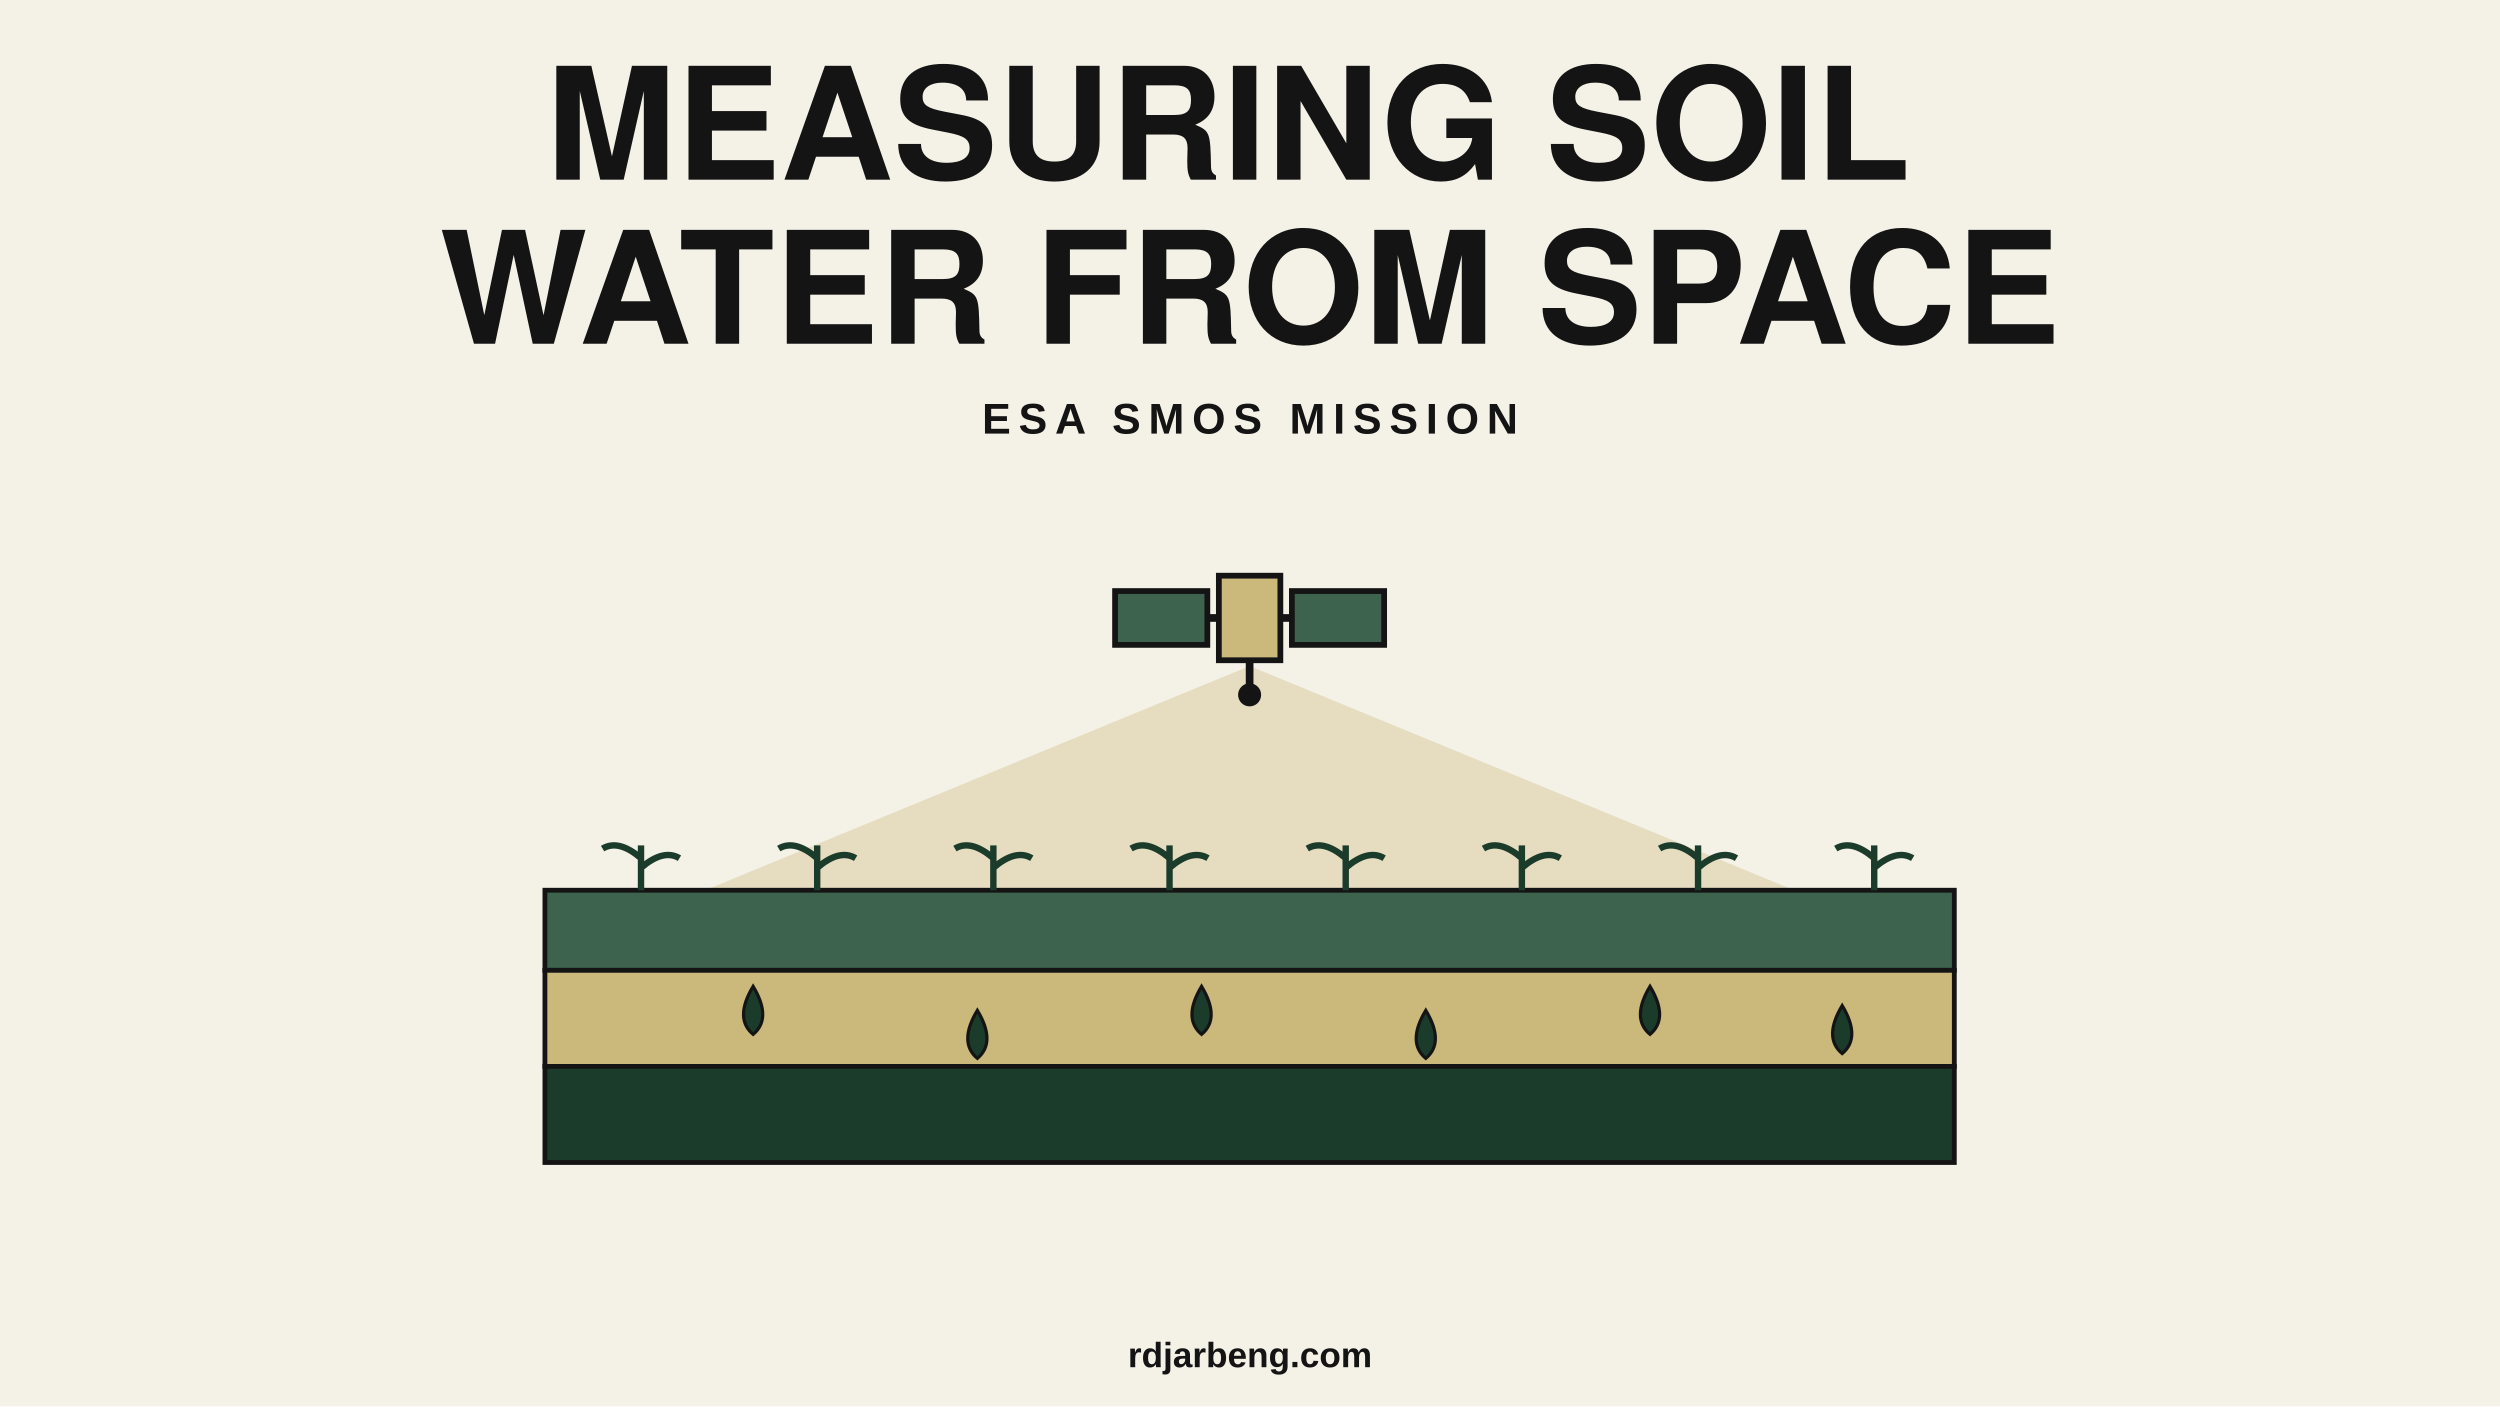
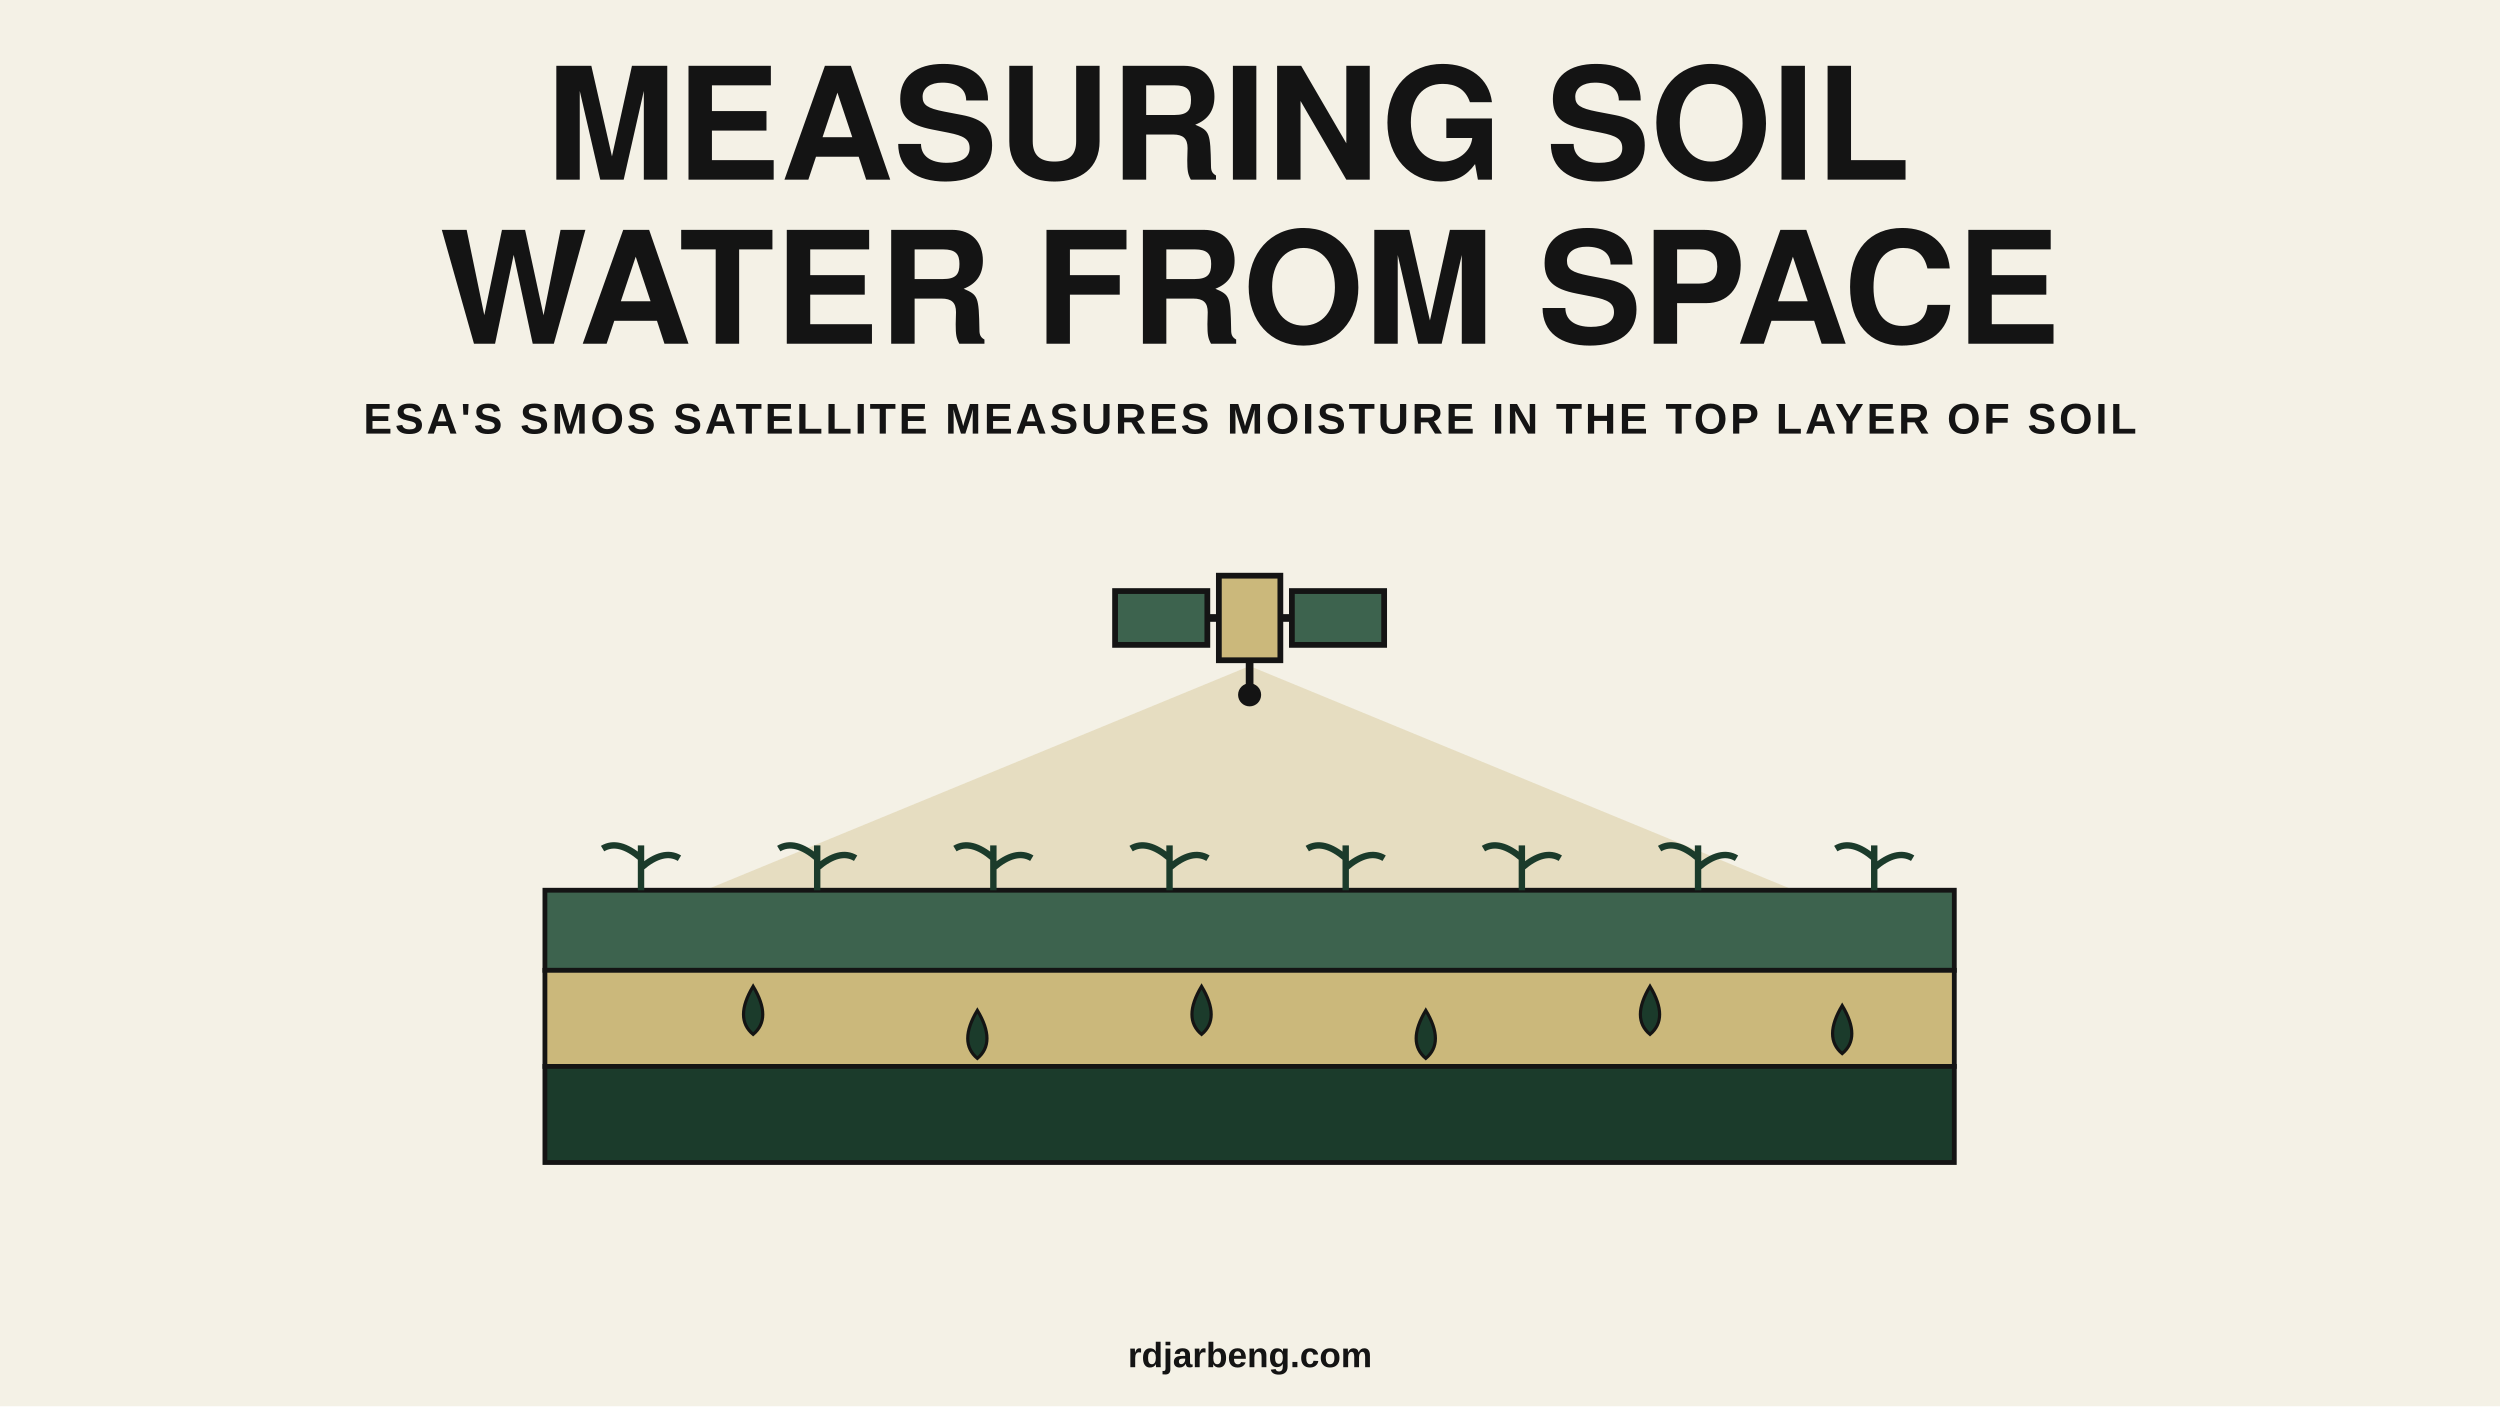
<svg xmlns="http://www.w3.org/2000/svg" viewBox="0 0 1280 720" width="1280" height="720">
  <rect width="1280" height="720" fill="#f4f1e6" />
  <g fill="#141414" font-family="'Arial Black', 'Helvetica Neue', Impact, sans-serif" text-anchor="middle">
    <text x="640" y="92" font-size="80" font-weight="900">
      <tspan x="640" dy="0">MEASURING SOIL</tspan>
      <tspan x="640" dy="84">WATER FROM SPACE</tspan>
    </text>
-     <text x="640" y="222" font-size="22" font-weight="700" letter-spacing="4" font-family="Arial, Helvetica, sans-serif">ESA SMOS MISSION</text>
+     <text x="640" y="222" font-size="22" font-weight="700" letter-spacing="1.5" font-family="Arial, Helvetica, sans-serif">ESA'S SMOS SATELLITE MEASURES MOISTURE IN THE TOP LAYER OF SOIL</text>
  </g>
  <g transform="translate(115 95) scale(0.82)">
    <path d="M640 300 L300 440 L980 440 Z" fill="#cbb87b" opacity="0.35" />
    <rect x="200" y="440" width="880" height="50" fill="#3d634e" stroke="#141414" stroke-width="3" />
    <rect x="200" y="490" width="880" height="60" fill="#cbb87b" stroke="#141414" stroke-width="3" />
    <rect x="200" y="550" width="880" height="60" fill="#1b3b2b" stroke="#141414" stroke-width="3" />
    <path d="M330 500 q-12 20 0 30 q12 -10 0 -30 Z" fill="#1b3b2b" stroke="#141414" stroke-width="2" />
    <path d="M470 515 q-12 20 0 30 q12 -10 0 -30 Z" fill="#1b3b2b" stroke="#141414" stroke-width="2" />
    <path d="M610 500 q-12 20 0 30 q12 -10 0 -30 Z" fill="#1b3b2b" stroke="#141414" stroke-width="2" />
    <path d="M750 515 q-12 20 0 30 q12 -10 0 -30 Z" fill="#1b3b2b" stroke="#141414" stroke-width="2" />
    <path d="M890 500 q-12 20 0 30 q12 -10 0 -30 Z" fill="#1b3b2b" stroke="#141414" stroke-width="2" />
    <path d="M1010 512 q-12 20 0 30 q12 -10 0 -30 Z" fill="#1b3b2b" stroke="#141414" stroke-width="2" />
    <path d="M260 440 V412 M260 420 q-14 -12 -24 -6 M260 426 q14 -12 24 -6" fill="none" stroke="#1b3b2b" stroke-width="4" />
    <path d="M370 440 V412 M370 420 q-14 -12 -24 -6 M370 426 q14 -12 24 -6" fill="none" stroke="#1b3b2b" stroke-width="4" />
    <path d="M480 440 V412 M480 420 q-14 -12 -24 -6 M480 426 q14 -12 24 -6" fill="none" stroke="#1b3b2b" stroke-width="4" />
    <path d="M590 440 V412 M590 420 q-14 -12 -24 -6 M590 426 q14 -12 24 -6" fill="none" stroke="#1b3b2b" stroke-width="4" />
    <path d="M700 440 V412 M700 420 q-14 -12 -24 -6 M700 426 q14 -12 24 -6" fill="none" stroke="#1b3b2b" stroke-width="4" />
    <path d="M810 440 V412 M810 420 q-14 -12 -24 -6 M810 426 q14 -12 24 -6" fill="none" stroke="#1b3b2b" stroke-width="4" />
    <path d="M920 440 V412 M920 420 q-14 -12 -24 -6 M920 426 q14 -12 24 -6" fill="none" stroke="#1b3b2b" stroke-width="4" />
    <path d="M1030 440 V412 M1030 420 q-14 -12 -24 -6 M1030 426 q14 -12 24 -6" fill="none" stroke="#1b3b2b" stroke-width="4" />
    <g transform="translate(640 270) scale(1.2)">
      <rect x="-70" y="-14" width="48" height="28" fill="#3d634e" stroke="#141414" stroke-width="3" />
      <rect x="22" y="-14" width="48" height="28" fill="#3d634e" stroke="#141414" stroke-width="3" />
      <line x1="-22" y1="0" x2="-14" y2="0" stroke="#141414" stroke-width="4" />
      <line x1="14" y1="0" x2="22" y2="0" stroke="#141414" stroke-width="4" />
      <rect x="-16" y="-22" width="32" height="44" fill="#cbb87b" stroke="#141414" stroke-width="3" />
      <line x1="0" y1="22" x2="0" y2="36" stroke="#141414" stroke-width="4" />
      <circle cx="0" cy="40" r="6" fill="#141414" />
    </g>
  </g>
  <text x="640" y="700" font-family="Arial, Helvetica, sans-serif" font-size="18" font-weight="600" fill="#141414" text-anchor="middle">rdjarbeng.com</text>
</svg>
